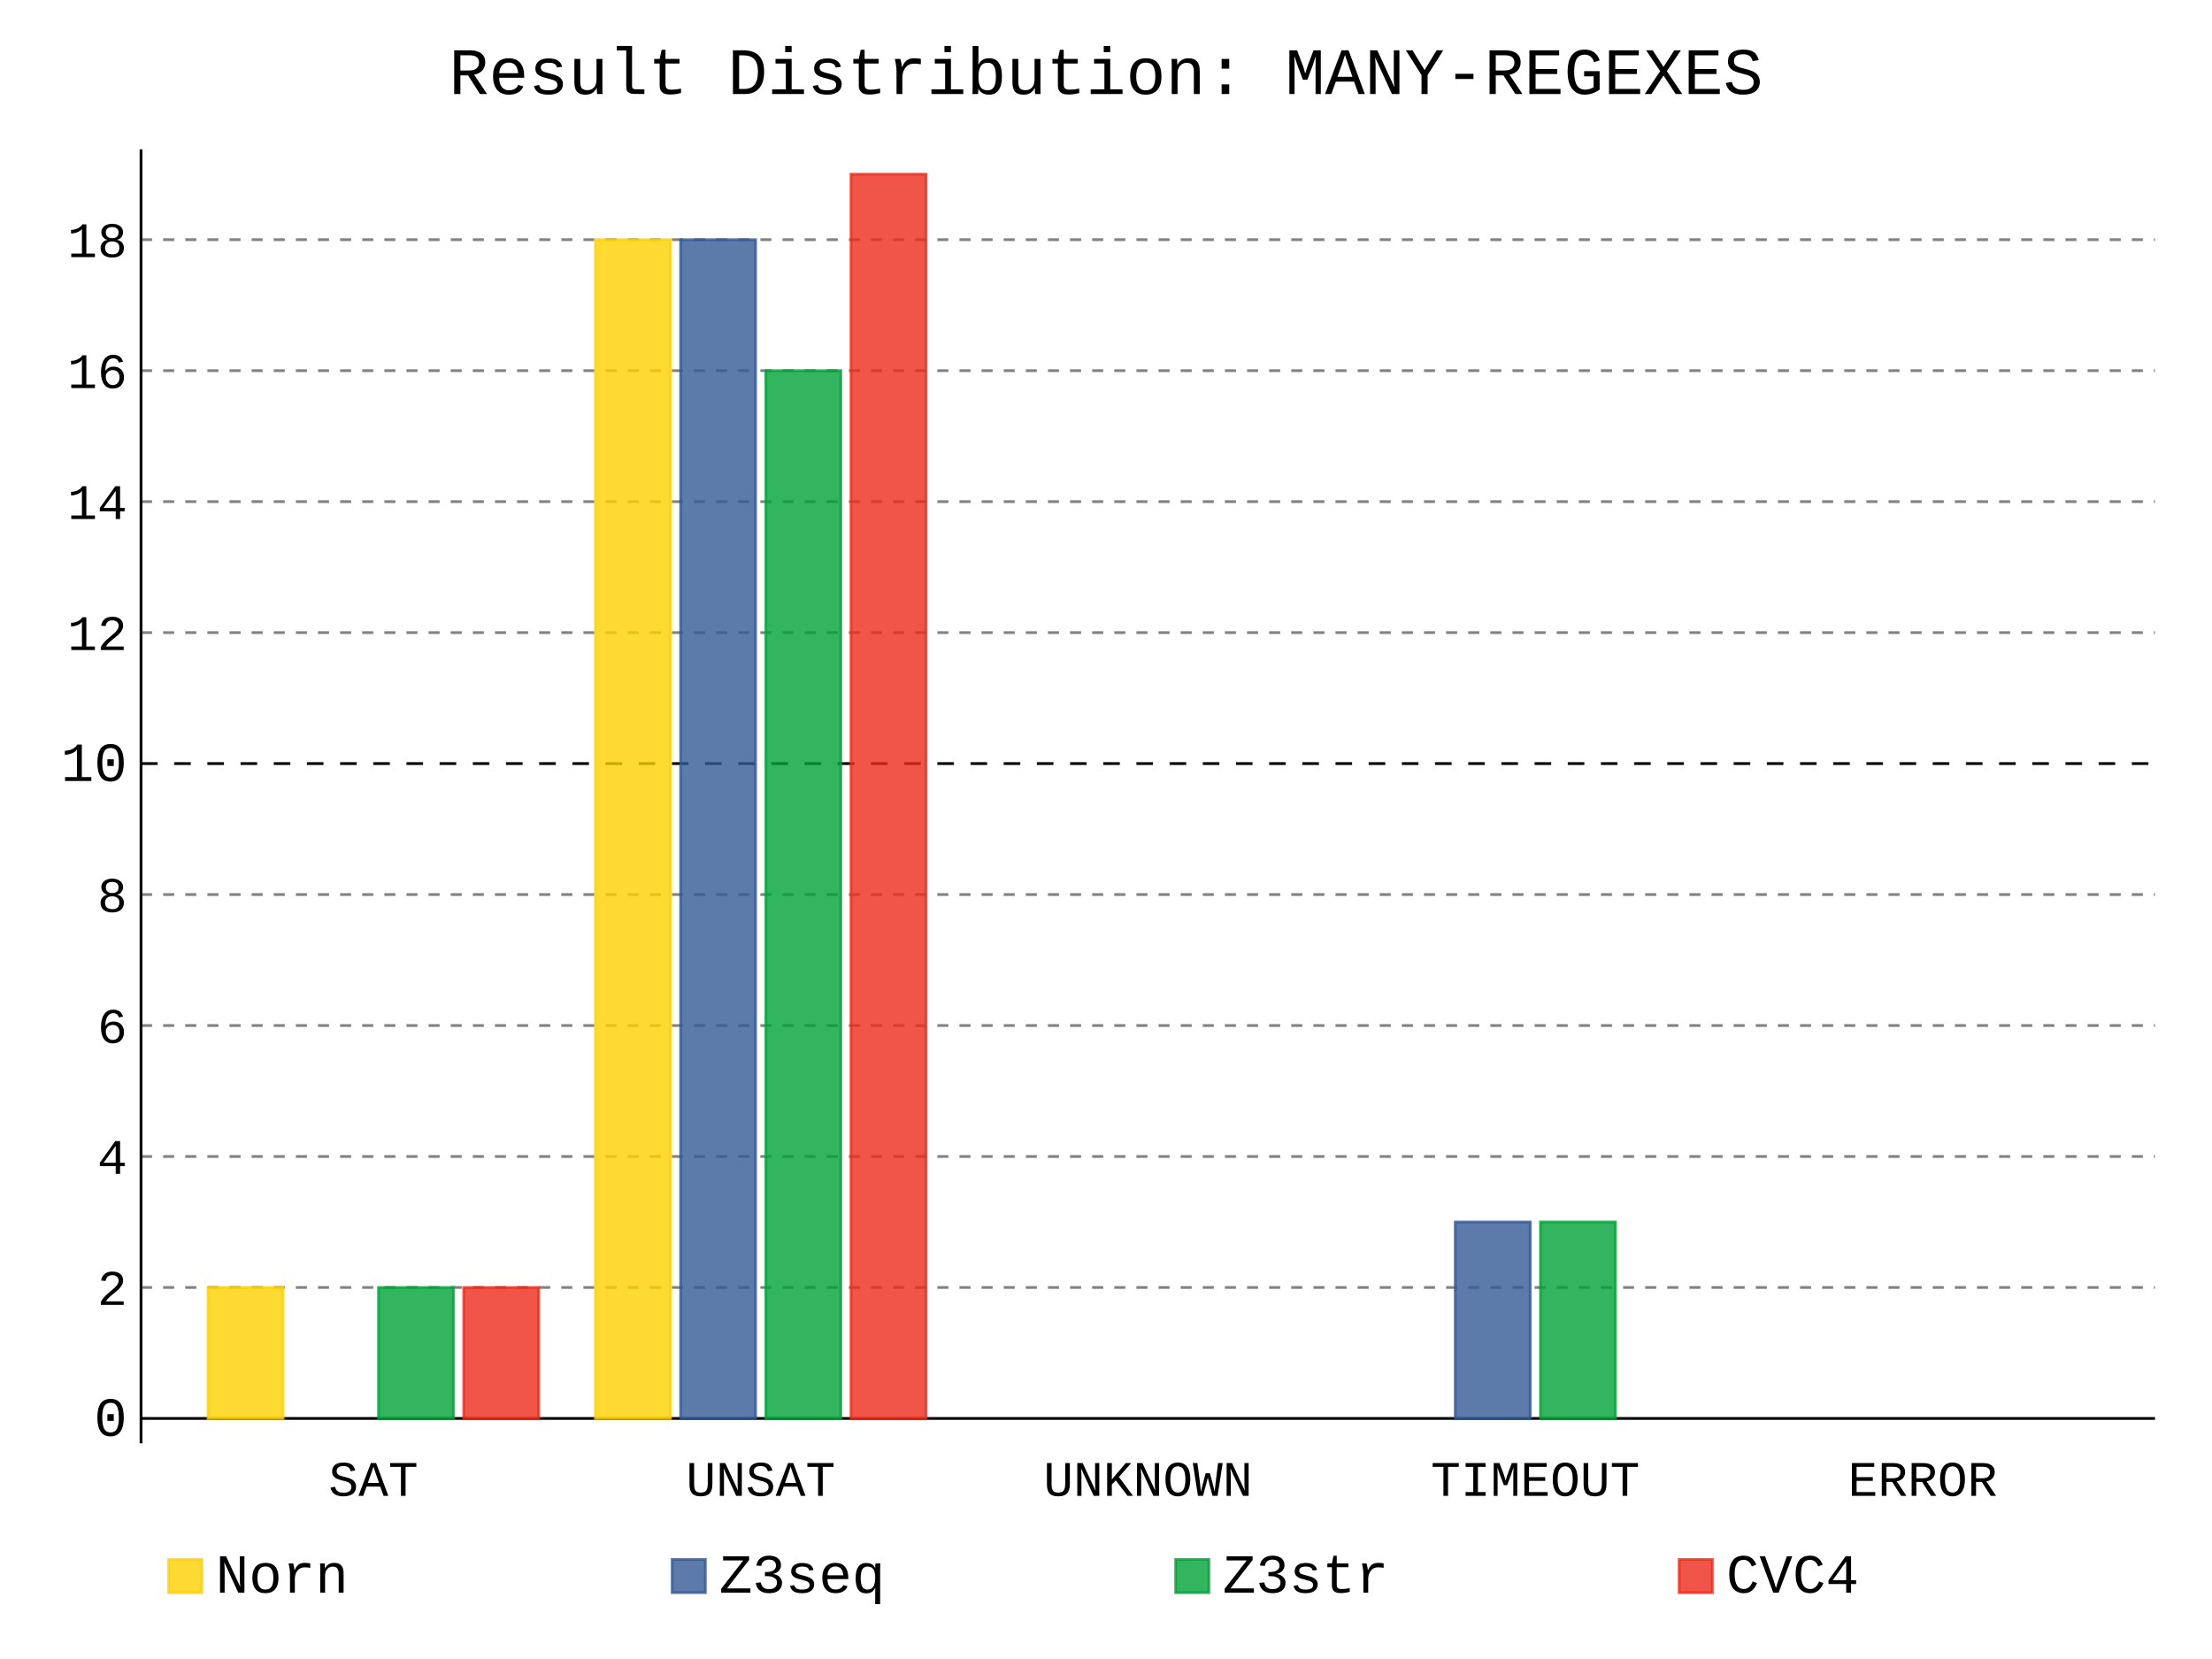
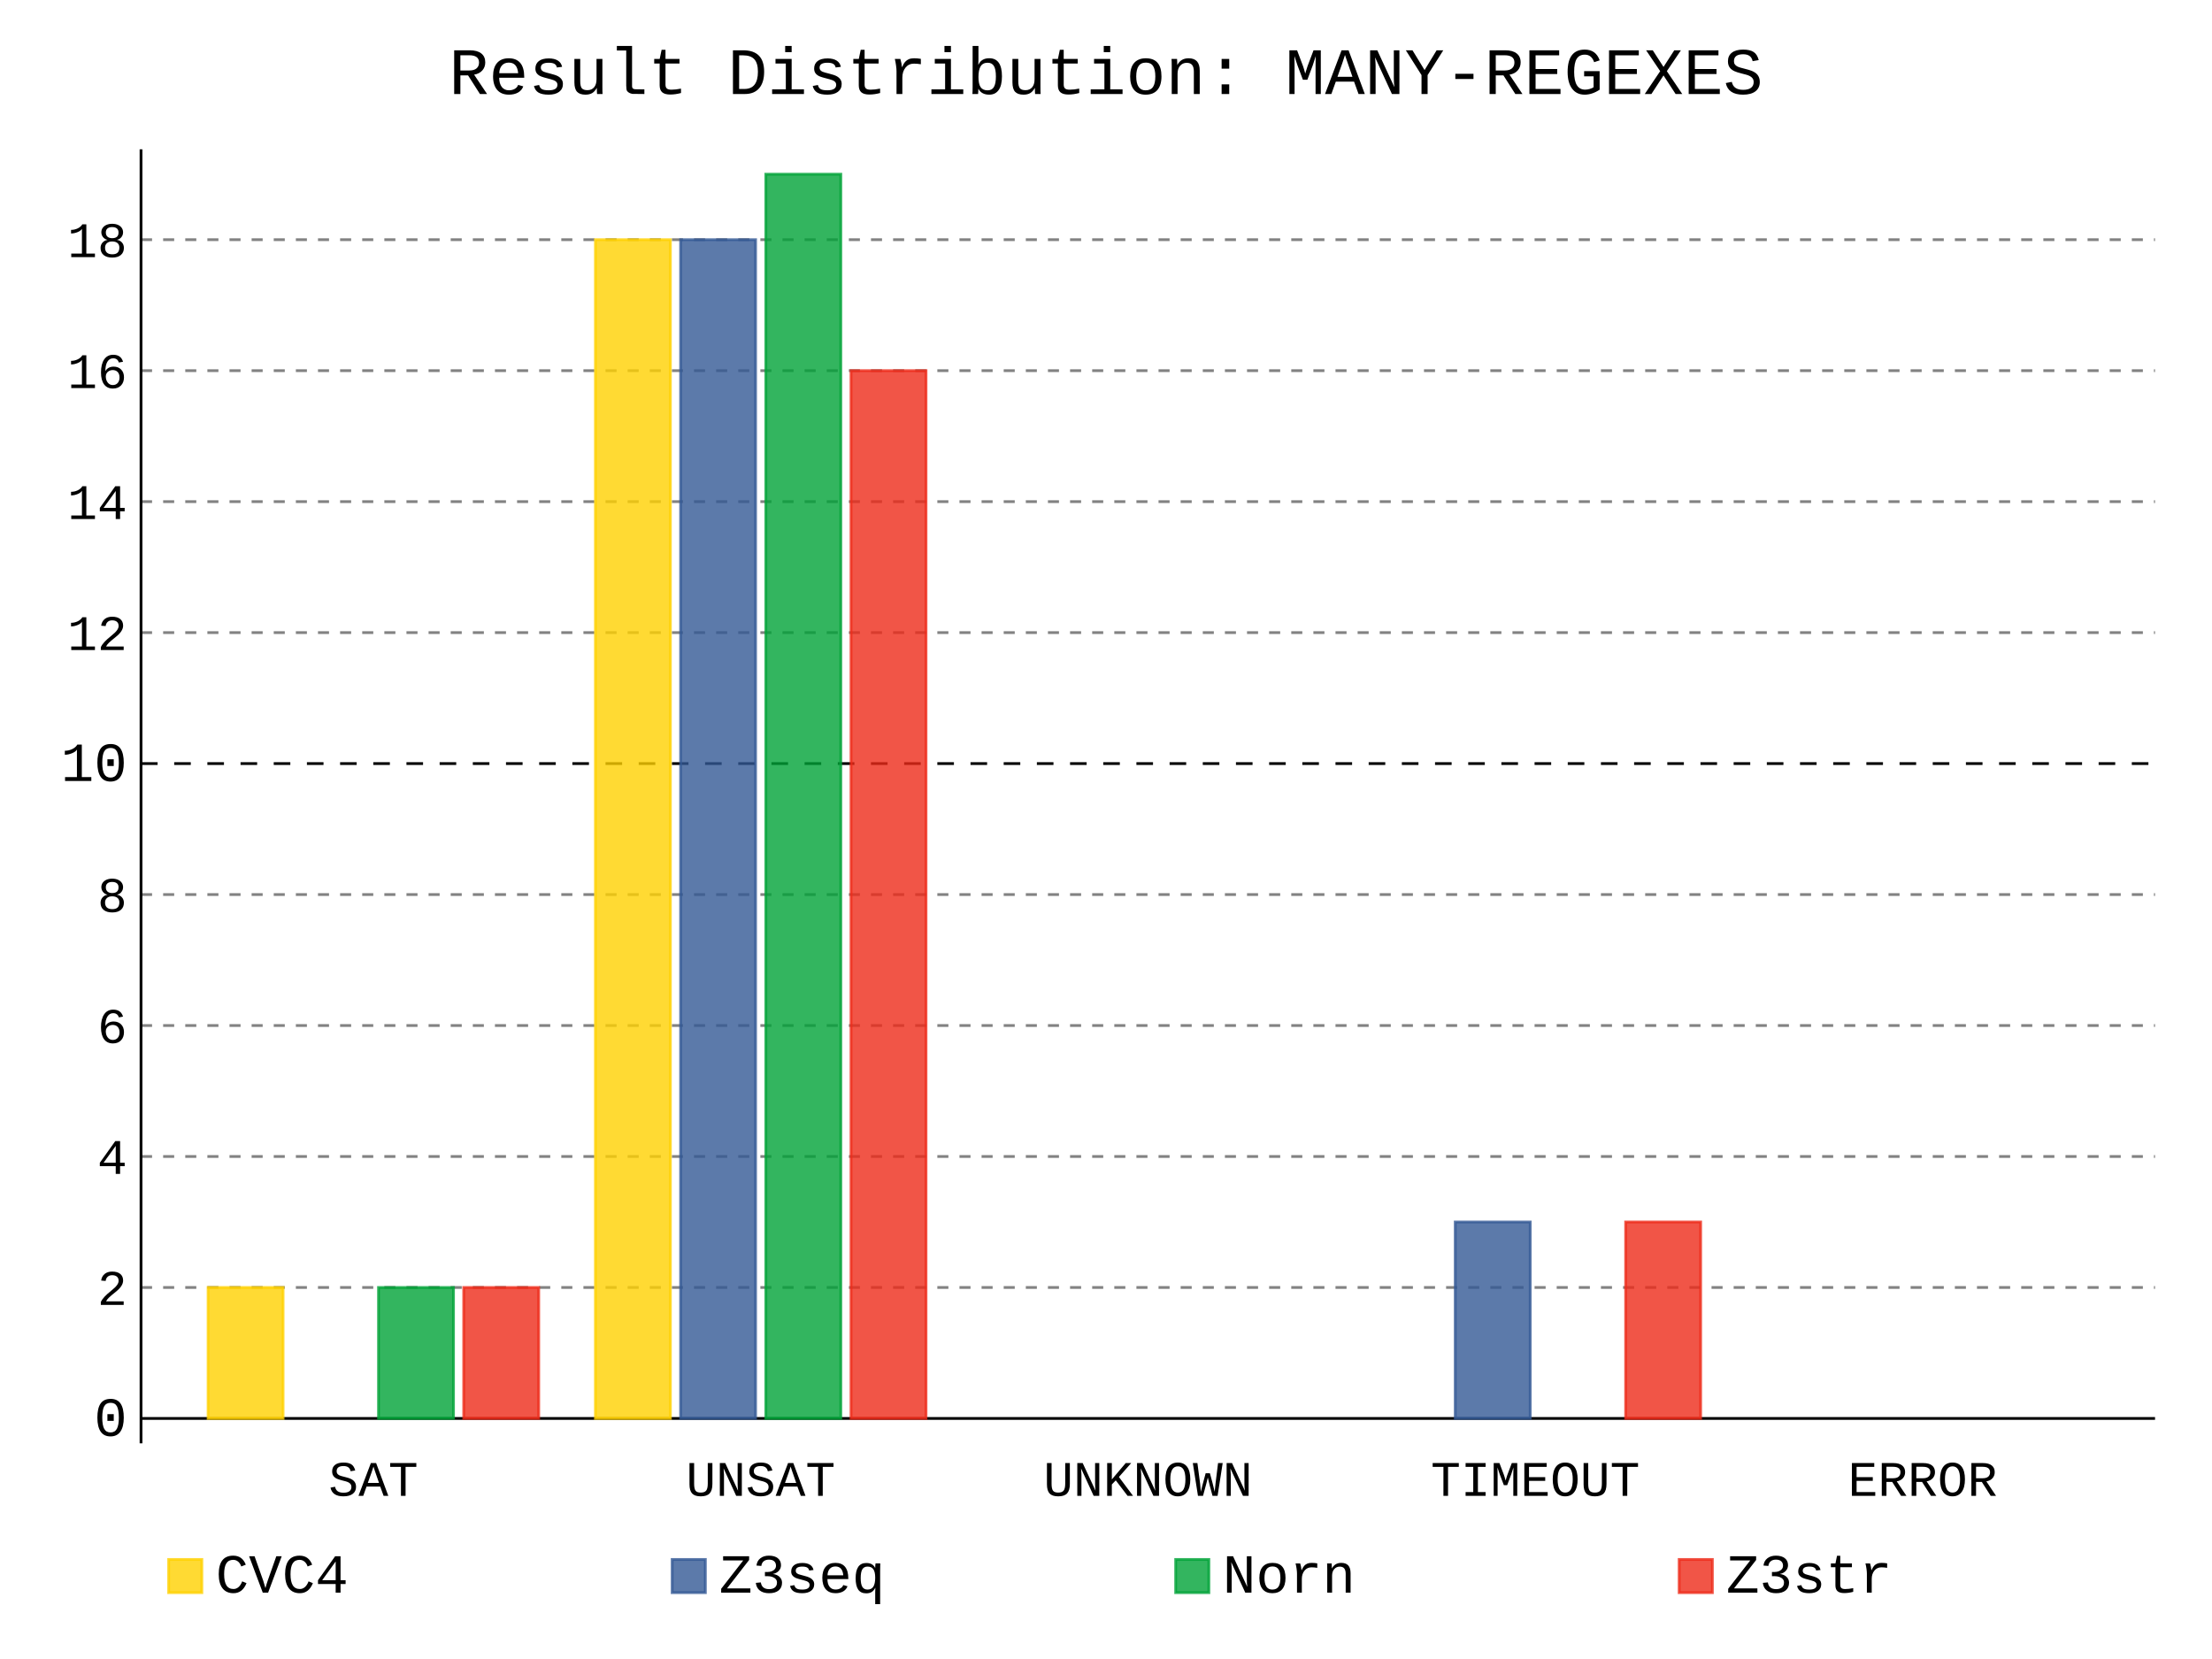
- <svg xmlns="http://www.w3.org/2000/svg" id="chart-282877f7-f69a-46d8-97eb-ab5b6761d753" class="pygal-chart" viewBox="0 0 800 600">
+ <svg xmlns="http://www.w3.org/2000/svg" id="chart-6f4b3801-32e7-4626-93ab-38a180934cd6" class="pygal-chart" viewBox="0 0 800 600">
  <defs>
-     <style type="text/css">#chart-282877f7-f69a-46d8-97eb-ab5b6761d753{-webkit-user-select:none;-webkit-font-smoothing:antialiased;font-family:Consolas,"Liberation Mono",Menlo,Courier,monospace}#chart-282877f7-f69a-46d8-97eb-ab5b6761d753 .title{font-family:Consolas,"Liberation Mono",Menlo,Courier,monospace;font-size:24px}#chart-282877f7-f69a-46d8-97eb-ab5b6761d753 .legends .legend text{font-family:Consolas,"Liberation Mono",Menlo,Courier,monospace;font-size:20px}#chart-282877f7-f69a-46d8-97eb-ab5b6761d753 .axis text{font-family:Consolas,"Liberation Mono",Menlo,Courier,monospace;font-size:18px}#chart-282877f7-f69a-46d8-97eb-ab5b6761d753 .axis text.major{font-family:Consolas,"Liberation Mono",Menlo,Courier,monospace;font-size:20px}#chart-282877f7-f69a-46d8-97eb-ab5b6761d753 .text-overlay text.value{font-family:Consolas,"Liberation Mono",Menlo,Courier,monospace;font-size:22px}#chart-282877f7-f69a-46d8-97eb-ab5b6761d753 .text-overlay text.label{font-family:Consolas,"Liberation Mono",Menlo,Courier,monospace;font-size:20px}#chart-282877f7-f69a-46d8-97eb-ab5b6761d753 .tooltip{font-family:Consolas,"Liberation Mono",Menlo,Courier,monospace;font-size:20px}#chart-282877f7-f69a-46d8-97eb-ab5b6761d753 text.no_data{font-family:Consolas,"Liberation Mono",Menlo,Courier,monospace;font-size:64px}
- #chart-282877f7-f69a-46d8-97eb-ab5b6761d753{background-color:#FFFFFF}#chart-282877f7-f69a-46d8-97eb-ab5b6761d753 path,#chart-282877f7-f69a-46d8-97eb-ab5b6761d753 line,#chart-282877f7-f69a-46d8-97eb-ab5b6761d753 rect,#chart-282877f7-f69a-46d8-97eb-ab5b6761d753 circle{-webkit-transition:100ms;-moz-transition:100ms;transition:100ms}#chart-282877f7-f69a-46d8-97eb-ab5b6761d753 .graph &gt; .background{fill:#FFFFFF}#chart-282877f7-f69a-46d8-97eb-ab5b6761d753 .plot &gt; .background{fill:#FFFFFF}#chart-282877f7-f69a-46d8-97eb-ab5b6761d753 .graph{fill:#000000}#chart-282877f7-f69a-46d8-97eb-ab5b6761d753 text.no_data{fill:#000000}#chart-282877f7-f69a-46d8-97eb-ab5b6761d753 .title{fill:#000000}#chart-282877f7-f69a-46d8-97eb-ab5b6761d753 .legends .legend text{fill:#000000}#chart-282877f7-f69a-46d8-97eb-ab5b6761d753 .legends .legend:hover text{fill:#000000}#chart-282877f7-f69a-46d8-97eb-ab5b6761d753 .axis .line{stroke:#000000}#chart-282877f7-f69a-46d8-97eb-ab5b6761d753 .axis .guide.line{stroke:#828282}#chart-282877f7-f69a-46d8-97eb-ab5b6761d753 .axis .major.line{stroke:#000000}#chart-282877f7-f69a-46d8-97eb-ab5b6761d753 .axis text.major{fill:#000000}#chart-282877f7-f69a-46d8-97eb-ab5b6761d753 .axis.y .guides:hover .guide.line,#chart-282877f7-f69a-46d8-97eb-ab5b6761d753 .line-graph .axis.x .guides:hover .guide.line,#chart-282877f7-f69a-46d8-97eb-ab5b6761d753 .stackedline-graph .axis.x .guides:hover .guide.line,#chart-282877f7-f69a-46d8-97eb-ab5b6761d753 .xy-graph .axis.x .guides:hover .guide.line{stroke:#000000}#chart-282877f7-f69a-46d8-97eb-ab5b6761d753 .axis .guides:hover text{fill:#000000}#chart-282877f7-f69a-46d8-97eb-ab5b6761d753 .reactive{fill-opacity:.8;stroke-opacity:.8}#chart-282877f7-f69a-46d8-97eb-ab5b6761d753 .ci{stroke:#000000}#chart-282877f7-f69a-46d8-97eb-ab5b6761d753 .reactive.active,#chart-282877f7-f69a-46d8-97eb-ab5b6761d753 .active .reactive{fill-opacity:.9;stroke-opacity:.9;stroke-width:4}#chart-282877f7-f69a-46d8-97eb-ab5b6761d753 .ci .reactive.active{stroke-width:1.5}#chart-282877f7-f69a-46d8-97eb-ab5b6761d753 .series text{fill:#000000}#chart-282877f7-f69a-46d8-97eb-ab5b6761d753 .tooltip rect{fill:#FFFFFF;stroke:#000000;-webkit-transition:opacity 100ms;-moz-transition:opacity 100ms;transition:opacity 100ms}#chart-282877f7-f69a-46d8-97eb-ab5b6761d753 .tooltip .label{fill:#000000}#chart-282877f7-f69a-46d8-97eb-ab5b6761d753 .tooltip .label{fill:#000000}#chart-282877f7-f69a-46d8-97eb-ab5b6761d753 .tooltip .legend{font-size:.8em;fill:#828282}#chart-282877f7-f69a-46d8-97eb-ab5b6761d753 .tooltip .x_label{font-size:.6em;fill:#000000}#chart-282877f7-f69a-46d8-97eb-ab5b6761d753 .tooltip .xlink{font-size:.5em;text-decoration:underline}#chart-282877f7-f69a-46d8-97eb-ab5b6761d753 .tooltip .value{font-size:1.5em}#chart-282877f7-f69a-46d8-97eb-ab5b6761d753 .bound{font-size:.5em}#chart-282877f7-f69a-46d8-97eb-ab5b6761d753 .max-value{font-size:.75em;fill:#828282}#chart-282877f7-f69a-46d8-97eb-ab5b6761d753 .map-element{fill:#FFFFFF;stroke:#828282 !important}#chart-282877f7-f69a-46d8-97eb-ab5b6761d753 .map-element .reactive{fill-opacity:inherit;stroke-opacity:inherit}#chart-282877f7-f69a-46d8-97eb-ab5b6761d753 .color-0,#chart-282877f7-f69a-46d8-97eb-ab5b6761d753 .color-0 a:visited{stroke:#FFD000;fill:#FFD000}#chart-282877f7-f69a-46d8-97eb-ab5b6761d753 .color-1,#chart-282877f7-f69a-46d8-97eb-ab5b6761d753 .color-1 a:visited{stroke:#345995;fill:#345995}#chart-282877f7-f69a-46d8-97eb-ab5b6761d753 .color-2,#chart-282877f7-f69a-46d8-97eb-ab5b6761d753 .color-2 a:visited{stroke:#01A337;fill:#01A337}#chart-282877f7-f69a-46d8-97eb-ab5b6761d753 .color-3,#chart-282877f7-f69a-46d8-97eb-ab5b6761d753 .color-3 a:visited{stroke:#ED2B1A;fill:#ED2B1A}#chart-282877f7-f69a-46d8-97eb-ab5b6761d753 .text-overlay .color-0 text{fill:black}#chart-282877f7-f69a-46d8-97eb-ab5b6761d753 .text-overlay .color-1 text{fill:black}#chart-282877f7-f69a-46d8-97eb-ab5b6761d753 .text-overlay .color-2 text{fill:black}#chart-282877f7-f69a-46d8-97eb-ab5b6761d753 .text-overlay .color-3 text{fill:black}
- #chart-282877f7-f69a-46d8-97eb-ab5b6761d753 text.no_data{text-anchor:middle}#chart-282877f7-f69a-46d8-97eb-ab5b6761d753 .guide.line{fill:none}#chart-282877f7-f69a-46d8-97eb-ab5b6761d753 .centered{text-anchor:middle}#chart-282877f7-f69a-46d8-97eb-ab5b6761d753 .title{text-anchor:middle}#chart-282877f7-f69a-46d8-97eb-ab5b6761d753 .legends .legend text{fill-opacity:1}#chart-282877f7-f69a-46d8-97eb-ab5b6761d753 .axis.x text{text-anchor:middle}#chart-282877f7-f69a-46d8-97eb-ab5b6761d753 .axis.x:not(.web) text[transform]{text-anchor:start}#chart-282877f7-f69a-46d8-97eb-ab5b6761d753 .axis.x:not(.web) text[transform].backwards{text-anchor:end}#chart-282877f7-f69a-46d8-97eb-ab5b6761d753 .axis.y text{text-anchor:end}#chart-282877f7-f69a-46d8-97eb-ab5b6761d753 .axis.y text[transform].backwards{text-anchor:start}#chart-282877f7-f69a-46d8-97eb-ab5b6761d753 .axis.y2 text{text-anchor:start}#chart-282877f7-f69a-46d8-97eb-ab5b6761d753 .axis.y2 text[transform].backwards{text-anchor:end}#chart-282877f7-f69a-46d8-97eb-ab5b6761d753 .axis .guide.line{stroke-dasharray:4,4}#chart-282877f7-f69a-46d8-97eb-ab5b6761d753 .axis .major.guide.line{stroke-dasharray:6,6}#chart-282877f7-f69a-46d8-97eb-ab5b6761d753 .horizontal .axis.y .guide.line,#chart-282877f7-f69a-46d8-97eb-ab5b6761d753 .horizontal .axis.y2 .guide.line,#chart-282877f7-f69a-46d8-97eb-ab5b6761d753 .vertical .axis.x .guide.line{opacity:0}#chart-282877f7-f69a-46d8-97eb-ab5b6761d753 .horizontal .axis.always_show .guide.line,#chart-282877f7-f69a-46d8-97eb-ab5b6761d753 .vertical .axis.always_show .guide.line{opacity:1 !important}#chart-282877f7-f69a-46d8-97eb-ab5b6761d753 .axis.y .guides:hover .guide.line,#chart-282877f7-f69a-46d8-97eb-ab5b6761d753 .axis.y2 .guides:hover .guide.line,#chart-282877f7-f69a-46d8-97eb-ab5b6761d753 .axis.x .guides:hover .guide.line{opacity:1}#chart-282877f7-f69a-46d8-97eb-ab5b6761d753 .axis .guides:hover text{opacity:1}#chart-282877f7-f69a-46d8-97eb-ab5b6761d753 .nofill{fill:none}#chart-282877f7-f69a-46d8-97eb-ab5b6761d753 .subtle-fill{fill-opacity:.2}#chart-282877f7-f69a-46d8-97eb-ab5b6761d753 .dot{stroke-width:1px;fill-opacity:1}#chart-282877f7-f69a-46d8-97eb-ab5b6761d753 .dot.active{stroke-width:5px}#chart-282877f7-f69a-46d8-97eb-ab5b6761d753 .dot.negative{fill:transparent}#chart-282877f7-f69a-46d8-97eb-ab5b6761d753 text,#chart-282877f7-f69a-46d8-97eb-ab5b6761d753 tspan{stroke:none !important}#chart-282877f7-f69a-46d8-97eb-ab5b6761d753 .series text.active{opacity:1}#chart-282877f7-f69a-46d8-97eb-ab5b6761d753 .tooltip rect{fill-opacity:.95;stroke-width:.5}#chart-282877f7-f69a-46d8-97eb-ab5b6761d753 .tooltip text{fill-opacity:1}#chart-282877f7-f69a-46d8-97eb-ab5b6761d753 .showable{visibility:hidden}#chart-282877f7-f69a-46d8-97eb-ab5b6761d753 .showable.shown{visibility:visible}#chart-282877f7-f69a-46d8-97eb-ab5b6761d753 .gauge-background{fill:rgba(229,229,229,1);stroke:none}#chart-282877f7-f69a-46d8-97eb-ab5b6761d753 .bg-lines{stroke:#FFFFFF;stroke-width:2px}</style>
+     <style type="text/css">#chart-6f4b3801-32e7-4626-93ab-38a180934cd6{-webkit-user-select:none;-webkit-font-smoothing:antialiased;font-family:Consolas,"Liberation Mono",Menlo,Courier,monospace}#chart-6f4b3801-32e7-4626-93ab-38a180934cd6 .title{font-family:Consolas,"Liberation Mono",Menlo,Courier,monospace;font-size:24px}#chart-6f4b3801-32e7-4626-93ab-38a180934cd6 .legends .legend text{font-family:Consolas,"Liberation Mono",Menlo,Courier,monospace;font-size:20px}#chart-6f4b3801-32e7-4626-93ab-38a180934cd6 .axis text{font-family:Consolas,"Liberation Mono",Menlo,Courier,monospace;font-size:18px}#chart-6f4b3801-32e7-4626-93ab-38a180934cd6 .axis text.major{font-family:Consolas,"Liberation Mono",Menlo,Courier,monospace;font-size:20px}#chart-6f4b3801-32e7-4626-93ab-38a180934cd6 .text-overlay text.value{font-family:Consolas,"Liberation Mono",Menlo,Courier,monospace;font-size:22px}#chart-6f4b3801-32e7-4626-93ab-38a180934cd6 .text-overlay text.label{font-family:Consolas,"Liberation Mono",Menlo,Courier,monospace;font-size:20px}#chart-6f4b3801-32e7-4626-93ab-38a180934cd6 .tooltip{font-family:Consolas,"Liberation Mono",Menlo,Courier,monospace;font-size:20px}#chart-6f4b3801-32e7-4626-93ab-38a180934cd6 text.no_data{font-family:Consolas,"Liberation Mono",Menlo,Courier,monospace;font-size:64px}
+ #chart-6f4b3801-32e7-4626-93ab-38a180934cd6{background-color:#FFFFFF}#chart-6f4b3801-32e7-4626-93ab-38a180934cd6 path,#chart-6f4b3801-32e7-4626-93ab-38a180934cd6 line,#chart-6f4b3801-32e7-4626-93ab-38a180934cd6 rect,#chart-6f4b3801-32e7-4626-93ab-38a180934cd6 circle{-webkit-transition:100ms;-moz-transition:100ms;transition:100ms}#chart-6f4b3801-32e7-4626-93ab-38a180934cd6 .graph &gt; .background{fill:#FFFFFF}#chart-6f4b3801-32e7-4626-93ab-38a180934cd6 .plot &gt; .background{fill:#FFFFFF}#chart-6f4b3801-32e7-4626-93ab-38a180934cd6 .graph{fill:#000000}#chart-6f4b3801-32e7-4626-93ab-38a180934cd6 text.no_data{fill:#000000}#chart-6f4b3801-32e7-4626-93ab-38a180934cd6 .title{fill:#000000}#chart-6f4b3801-32e7-4626-93ab-38a180934cd6 .legends .legend text{fill:#000000}#chart-6f4b3801-32e7-4626-93ab-38a180934cd6 .legends .legend:hover text{fill:#000000}#chart-6f4b3801-32e7-4626-93ab-38a180934cd6 .axis .line{stroke:#000000}#chart-6f4b3801-32e7-4626-93ab-38a180934cd6 .axis .guide.line{stroke:#828282}#chart-6f4b3801-32e7-4626-93ab-38a180934cd6 .axis .major.line{stroke:#000000}#chart-6f4b3801-32e7-4626-93ab-38a180934cd6 .axis text.major{fill:#000000}#chart-6f4b3801-32e7-4626-93ab-38a180934cd6 .axis.y .guides:hover .guide.line,#chart-6f4b3801-32e7-4626-93ab-38a180934cd6 .line-graph .axis.x .guides:hover .guide.line,#chart-6f4b3801-32e7-4626-93ab-38a180934cd6 .stackedline-graph .axis.x .guides:hover .guide.line,#chart-6f4b3801-32e7-4626-93ab-38a180934cd6 .xy-graph .axis.x .guides:hover .guide.line{stroke:#000000}#chart-6f4b3801-32e7-4626-93ab-38a180934cd6 .axis .guides:hover text{fill:#000000}#chart-6f4b3801-32e7-4626-93ab-38a180934cd6 .reactive{fill-opacity:.8;stroke-opacity:.8}#chart-6f4b3801-32e7-4626-93ab-38a180934cd6 .ci{stroke:#000000}#chart-6f4b3801-32e7-4626-93ab-38a180934cd6 .reactive.active,#chart-6f4b3801-32e7-4626-93ab-38a180934cd6 .active .reactive{fill-opacity:.9;stroke-opacity:.9;stroke-width:4}#chart-6f4b3801-32e7-4626-93ab-38a180934cd6 .ci .reactive.active{stroke-width:1.5}#chart-6f4b3801-32e7-4626-93ab-38a180934cd6 .series text{fill:#000000}#chart-6f4b3801-32e7-4626-93ab-38a180934cd6 .tooltip rect{fill:#FFFFFF;stroke:#000000;-webkit-transition:opacity 100ms;-moz-transition:opacity 100ms;transition:opacity 100ms}#chart-6f4b3801-32e7-4626-93ab-38a180934cd6 .tooltip .label{fill:#000000}#chart-6f4b3801-32e7-4626-93ab-38a180934cd6 .tooltip .label{fill:#000000}#chart-6f4b3801-32e7-4626-93ab-38a180934cd6 .tooltip .legend{font-size:.8em;fill:#828282}#chart-6f4b3801-32e7-4626-93ab-38a180934cd6 .tooltip .x_label{font-size:.6em;fill:#000000}#chart-6f4b3801-32e7-4626-93ab-38a180934cd6 .tooltip .xlink{font-size:.5em;text-decoration:underline}#chart-6f4b3801-32e7-4626-93ab-38a180934cd6 .tooltip .value{font-size:1.5em}#chart-6f4b3801-32e7-4626-93ab-38a180934cd6 .bound{font-size:.5em}#chart-6f4b3801-32e7-4626-93ab-38a180934cd6 .max-value{font-size:.75em;fill:#828282}#chart-6f4b3801-32e7-4626-93ab-38a180934cd6 .map-element{fill:#FFFFFF;stroke:#828282 !important}#chart-6f4b3801-32e7-4626-93ab-38a180934cd6 .map-element .reactive{fill-opacity:inherit;stroke-opacity:inherit}#chart-6f4b3801-32e7-4626-93ab-38a180934cd6 .color-0,#chart-6f4b3801-32e7-4626-93ab-38a180934cd6 .color-0 a:visited{stroke:#FFD000;fill:#FFD000}#chart-6f4b3801-32e7-4626-93ab-38a180934cd6 .color-1,#chart-6f4b3801-32e7-4626-93ab-38a180934cd6 .color-1 a:visited{stroke:#345995;fill:#345995}#chart-6f4b3801-32e7-4626-93ab-38a180934cd6 .color-2,#chart-6f4b3801-32e7-4626-93ab-38a180934cd6 .color-2 a:visited{stroke:#01A337;fill:#01A337}#chart-6f4b3801-32e7-4626-93ab-38a180934cd6 .color-3,#chart-6f4b3801-32e7-4626-93ab-38a180934cd6 .color-3 a:visited{stroke:#ED2B1A;fill:#ED2B1A}#chart-6f4b3801-32e7-4626-93ab-38a180934cd6 .text-overlay .color-0 text{fill:black}#chart-6f4b3801-32e7-4626-93ab-38a180934cd6 .text-overlay .color-1 text{fill:black}#chart-6f4b3801-32e7-4626-93ab-38a180934cd6 .text-overlay .color-2 text{fill:black}#chart-6f4b3801-32e7-4626-93ab-38a180934cd6 .text-overlay .color-3 text{fill:black}
+ #chart-6f4b3801-32e7-4626-93ab-38a180934cd6 text.no_data{text-anchor:middle}#chart-6f4b3801-32e7-4626-93ab-38a180934cd6 .guide.line{fill:none}#chart-6f4b3801-32e7-4626-93ab-38a180934cd6 .centered{text-anchor:middle}#chart-6f4b3801-32e7-4626-93ab-38a180934cd6 .title{text-anchor:middle}#chart-6f4b3801-32e7-4626-93ab-38a180934cd6 .legends .legend text{fill-opacity:1}#chart-6f4b3801-32e7-4626-93ab-38a180934cd6 .axis.x text{text-anchor:middle}#chart-6f4b3801-32e7-4626-93ab-38a180934cd6 .axis.x:not(.web) text[transform]{text-anchor:start}#chart-6f4b3801-32e7-4626-93ab-38a180934cd6 .axis.x:not(.web) text[transform].backwards{text-anchor:end}#chart-6f4b3801-32e7-4626-93ab-38a180934cd6 .axis.y text{text-anchor:end}#chart-6f4b3801-32e7-4626-93ab-38a180934cd6 .axis.y text[transform].backwards{text-anchor:start}#chart-6f4b3801-32e7-4626-93ab-38a180934cd6 .axis.y2 text{text-anchor:start}#chart-6f4b3801-32e7-4626-93ab-38a180934cd6 .axis.y2 text[transform].backwards{text-anchor:end}#chart-6f4b3801-32e7-4626-93ab-38a180934cd6 .axis .guide.line{stroke-dasharray:4,4}#chart-6f4b3801-32e7-4626-93ab-38a180934cd6 .axis .major.guide.line{stroke-dasharray:6,6}#chart-6f4b3801-32e7-4626-93ab-38a180934cd6 .horizontal .axis.y .guide.line,#chart-6f4b3801-32e7-4626-93ab-38a180934cd6 .horizontal .axis.y2 .guide.line,#chart-6f4b3801-32e7-4626-93ab-38a180934cd6 .vertical .axis.x .guide.line{opacity:0}#chart-6f4b3801-32e7-4626-93ab-38a180934cd6 .horizontal .axis.always_show .guide.line,#chart-6f4b3801-32e7-4626-93ab-38a180934cd6 .vertical .axis.always_show .guide.line{opacity:1 !important}#chart-6f4b3801-32e7-4626-93ab-38a180934cd6 .axis.y .guides:hover .guide.line,#chart-6f4b3801-32e7-4626-93ab-38a180934cd6 .axis.y2 .guides:hover .guide.line,#chart-6f4b3801-32e7-4626-93ab-38a180934cd6 .axis.x .guides:hover .guide.line{opacity:1}#chart-6f4b3801-32e7-4626-93ab-38a180934cd6 .axis .guides:hover text{opacity:1}#chart-6f4b3801-32e7-4626-93ab-38a180934cd6 .nofill{fill:none}#chart-6f4b3801-32e7-4626-93ab-38a180934cd6 .subtle-fill{fill-opacity:.2}#chart-6f4b3801-32e7-4626-93ab-38a180934cd6 .dot{stroke-width:1px;fill-opacity:1}#chart-6f4b3801-32e7-4626-93ab-38a180934cd6 .dot.active{stroke-width:5px}#chart-6f4b3801-32e7-4626-93ab-38a180934cd6 .dot.negative{fill:transparent}#chart-6f4b3801-32e7-4626-93ab-38a180934cd6 text,#chart-6f4b3801-32e7-4626-93ab-38a180934cd6 tspan{stroke:none !important}#chart-6f4b3801-32e7-4626-93ab-38a180934cd6 .series text.active{opacity:1}#chart-6f4b3801-32e7-4626-93ab-38a180934cd6 .tooltip rect{fill-opacity:.95;stroke-width:.5}#chart-6f4b3801-32e7-4626-93ab-38a180934cd6 .tooltip text{fill-opacity:1}#chart-6f4b3801-32e7-4626-93ab-38a180934cd6 .showable{visibility:hidden}#chart-6f4b3801-32e7-4626-93ab-38a180934cd6 .showable.shown{visibility:visible}#chart-6f4b3801-32e7-4626-93ab-38a180934cd6 .gauge-background{fill:rgba(229,229,229,1);stroke:none}#chart-6f4b3801-32e7-4626-93ab-38a180934cd6 .bg-lines{stroke:#FFFFFF;stroke-width:2px}</style>
  </defs>
  <g class="graph bar-graph vertical">
    <rect class="background" height="600" width="800" x="0" y="0" />
    <g class="plot" transform="translate(51, 54)">
      <rect class="background" height="468.0" width="728.4" x="0" y="0" />
      <g class="axis y always_show">
        <g class="guides">
          <path class="axis major line" d="M0 459 h728.4" />
          <text class="major" x="-5" y="465.3">0</text>
        </g>
        <g class="guides">
          <path class="guide line" d="M0 411.632 h728.4" />
          <text class="" x="-5" y="417.932">2</text>
        </g>
        <g class="guides">
          <path class="guide line" d="M0 364.263 h728.4" />
          <text class="" x="-5" y="370.563">4</text>
        </g>
        <g class="guides">
          <path class="guide line" d="M0 316.895 h728.4" />
          <text class="" x="-5" y="323.195">6</text>
        </g>
        <g class="guides">
          <path class="guide line" d="M0 269.526 h728.4" />
          <text class="" x="-5" y="275.826">8</text>
        </g>
        <g class="guides">
          <path class="major guide line" d="M0 222.158 h728.4" />
          <text class="major" x="-5" y="228.458">10</text>
        </g>
        <g class="guides">
          <path class="guide line" d="M0 174.789 h728.4" />
          <text class="" x="-5" y="181.089">12</text>
        </g>
        <g class="guides">
          <path class="guide line" d="M0 127.421 h728.4" />
          <text class="" x="-5" y="133.721">14</text>
        </g>
        <g class="guides">
          <path class="guide line" d="M0 80.053 h728.4" />
          <text class="" x="-5" y="86.353">16</text>
        </g>
        <g class="guides">
          <path class="guide line" d="M0 32.684 h728.4" />
          <text class="" x="-5" y="38.984">18</text>
        </g>
      </g>
      <g class="axis x">
        <path class="line" d="M0 0 v468" />
        <g class="guides">
          <path class="guide line" d="M84.046 0 v468" />
          <text class="" x="84.046" y="487.0">SAT</text>
        </g>
        <g class="guides">
          <path class="guide line" d="M224.123 0 v468" />
          <text class="" x="224.123" y="487.0">UNSAT</text>
        </g>
        <g class="guides">
          <path class="guide line" d="M364.2 0 v468" />
          <text class="" x="364.2" y="487.0">UNKNOWN</text>
        </g>
        <g class="guides">
          <path class="guide line" d="M504.277 0 v468" />
          <text class="" x="504.277" y="487.0">TIMEOUT</text>
        </g>
        <g class="guides">
          <path class="guide line" d="M644.354 0 v468" />
          <text class="" x="644.354" y="487.0">ERROR</text>
        </g>
      </g>
      <g class="series serie-0 color-0">
        <g class="bars">
          <g class="bar">
            <rect class="rect reactive tooltip-trigger" height="47.368" rx="0" ry="0" width="27.119" x="24.261" y="411.632" />
          </g>
          <g class="bar">
            <rect class="rect reactive tooltip-trigger" height="426.316" rx="0" ry="0" width="27.119" x="164.338" y="32.684" />
          </g>
          <g class="bar">
            <rect class="rect reactive tooltip-trigger" height="0.0" rx="0" ry="0" width="27.119" x="304.415" y="459.0" />
          </g>
          <g class="bar">
            <rect class="rect reactive tooltip-trigger" height="0.0" rx="0" ry="0" width="27.119" x="444.492" y="459.0" />
          </g>
          <g class="bar">
            <rect class="rect reactive tooltip-trigger" height="0.0" rx="0" ry="0" width="27.119" x="584.569" y="459.0" />
          </g>
        </g>
      </g>
      <g class="series serie-1 color-1">
        <g class="bars">
          <g class="bar">
            <rect class="rect reactive tooltip-trigger" height="0.0" rx="0" ry="0" width="27.119" x="55.078" y="459.0" />
          </g>
          <g class="bar">
            <rect class="rect reactive tooltip-trigger" height="426.316" rx="0" ry="0" width="27.119" x="195.155" y="32.684" />
          </g>
          <g class="bar">
            <rect class="rect reactive tooltip-trigger" height="0.0" rx="0" ry="0" width="27.119" x="335.232" y="459.0" />
          </g>
          <g class="bar">
            <rect class="rect reactive tooltip-trigger" height="71.053" rx="0" ry="0" width="27.119" x="475.309" y="387.947" />
          </g>
          <g class="bar">
            <rect class="rect reactive tooltip-trigger" height="0.0" rx="0" ry="0" width="27.119" x="615.386" y="459.0" />
          </g>
        </g>
      </g>
      <g class="series serie-2 color-2">
        <g class="bars">
          <g class="bar">
            <rect class="rect reactive tooltip-trigger" height="47.368" rx="0" ry="0" width="27.119" x="85.895" y="411.632" />
          </g>
          <g class="bar">
-             <rect class="rect reactive tooltip-trigger" height="378.947" rx="0" ry="0" width="27.119" x="225.972" y="80.053" />
+             <rect class="rect reactive tooltip-trigger" height="450" rx="0" ry="0" width="27.119" x="225.972" y="9" />
          </g>
          <g class="bar">
            <rect class="rect reactive tooltip-trigger" height="0.0" rx="0" ry="0" width="27.119" x="366.049" y="459.0" />
          </g>
          <g class="bar">
-             <rect class="rect reactive tooltip-trigger" height="71.053" rx="0" ry="0" width="27.119" x="506.126" y="387.947" />
+             <rect class="rect reactive tooltip-trigger" height="0.0" rx="0" ry="0" width="27.119" x="506.126" y="459.0" />
          </g>
          <g class="bar">
            <rect class="rect reactive tooltip-trigger" height="0.0" rx="0" ry="0" width="27.119" x="646.203" y="459.0" />
          </g>
        </g>
      </g>
      <g class="series serie-3 color-3">
        <g class="bars">
          <g class="bar">
            <rect class="rect reactive tooltip-trigger" height="47.368" rx="0" ry="0" width="27.119" x="116.712" y="411.632" />
          </g>
          <g class="bar">
-             <rect class="rect reactive tooltip-trigger" height="450" rx="0" ry="0" width="27.119" x="256.789" y="9" />
+             <rect class="rect reactive tooltip-trigger" height="378.947" rx="0" ry="0" width="27.119" x="256.789" y="80.053" />
          </g>
          <g class="bar">
            <rect class="rect reactive tooltip-trigger" height="0.0" rx="0" ry="0" width="27.119" x="396.866" y="459.0" />
          </g>
          <g class="bar">
-             <rect class="rect reactive tooltip-trigger" height="0.0" rx="0" ry="0" width="27.119" x="536.943" y="459.0" />
+             <rect class="rect reactive tooltip-trigger" height="71.053" rx="0" ry="0" width="27.119" x="536.943" y="387.947" />
          </g>
          <g class="bar">
            <rect class="rect reactive tooltip-trigger" height="0.0" rx="0" ry="0" width="27.119" x="677.02" y="459.0" />
          </g>
        </g>
      </g>
    </g>
    <g class="titles">
      <text class="title plot_title" x="400.0" y="34">Result Distribution: MANY-REGEXES</text>
    </g>
    <g class="plot overlay" transform="translate(51, 54)">
      <g class="series serie-0 color-0" />
      <g class="series serie-1 color-1" />
      <g class="series serie-2 color-2" />
      <g class="series serie-3 color-3" />
    </g>
    <g class="plot text-overlay" transform="translate(51, 54)">
      <g class="series serie-0 color-0" />
      <g class="series serie-1 color-1" />
      <g class="series serie-2 color-2" />
      <g class="series serie-3 color-3" />
    </g>
    <g class="plot tooltip-overlay" transform="translate(51, 54)">
      <g class="tooltip" style="opacity: 0" transform="translate(0 0)">
        <rect class="tooltip-box" height="0" rx="10" ry="10" width="0" />
        <g class="text" />
      </g>
    </g>
    <g class="legends" transform="translate(61, 560)">
      <g class="legend reactive activate-serie" id="activate-serie-0">
        <rect class="color-0 reactive" height="12" width="12" x="0.0" y="4.0" />
-         <text x="17.0" y="16.0">Norn</text>
+         <text x="17.0" y="16.0">CVC4</text>
      </g>
      <g class="legend reactive activate-serie" id="activate-serie-1">
        <rect class="color-1 reactive" height="12" width="12" x="182.1" y="4.0" />
        <text x="199.1" y="16.0">Z3seq</text>
      </g>
      <g class="legend reactive activate-serie" id="activate-serie-2">
        <rect class="color-2 reactive" height="12" width="12" x="364.2" y="4.0" />
-         <text x="381.2" y="16.0">Z3str</text>
+         <text x="381.2" y="16.0">Norn</text>
      </g>
      <g class="legend reactive activate-serie" id="activate-serie-3">
        <rect class="color-3 reactive" height="12" width="12" x="546.3" y="4.0" />
-         <text x="563.3" y="16.0">CVC4</text>
+         <text x="563.3" y="16.0">Z3str</text>
      </g>
    </g>
  </g>
</svg>
